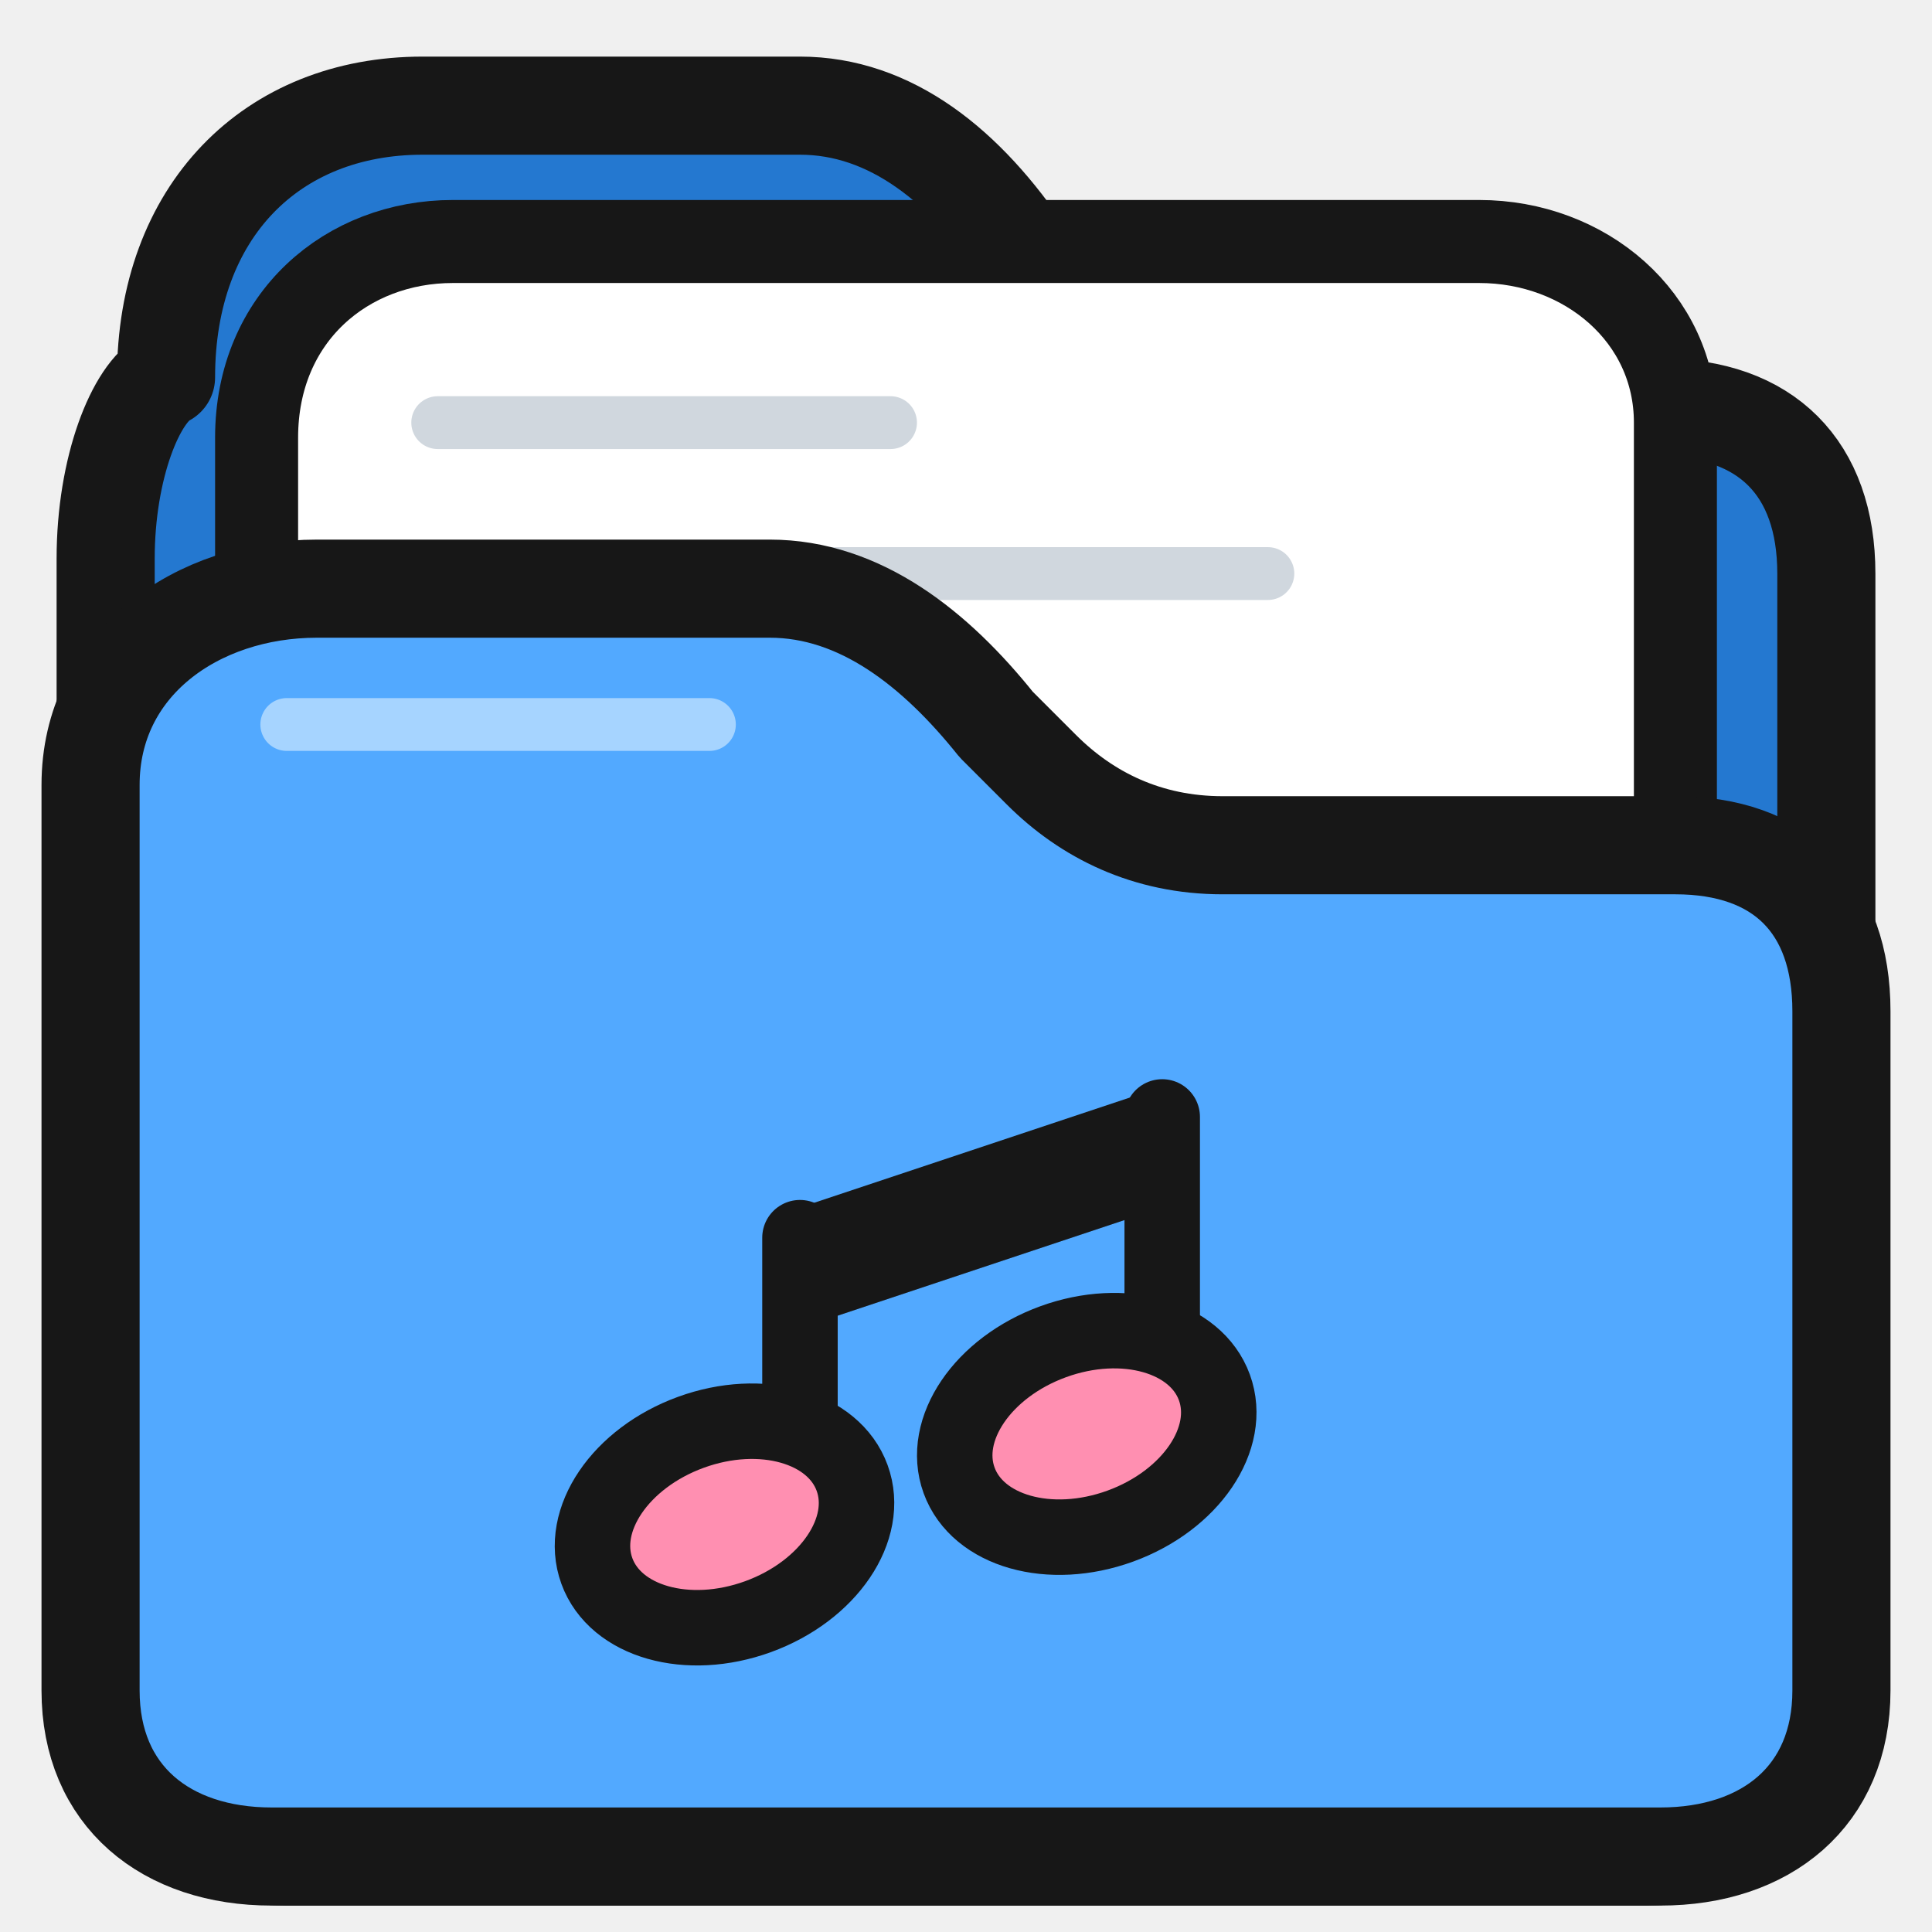
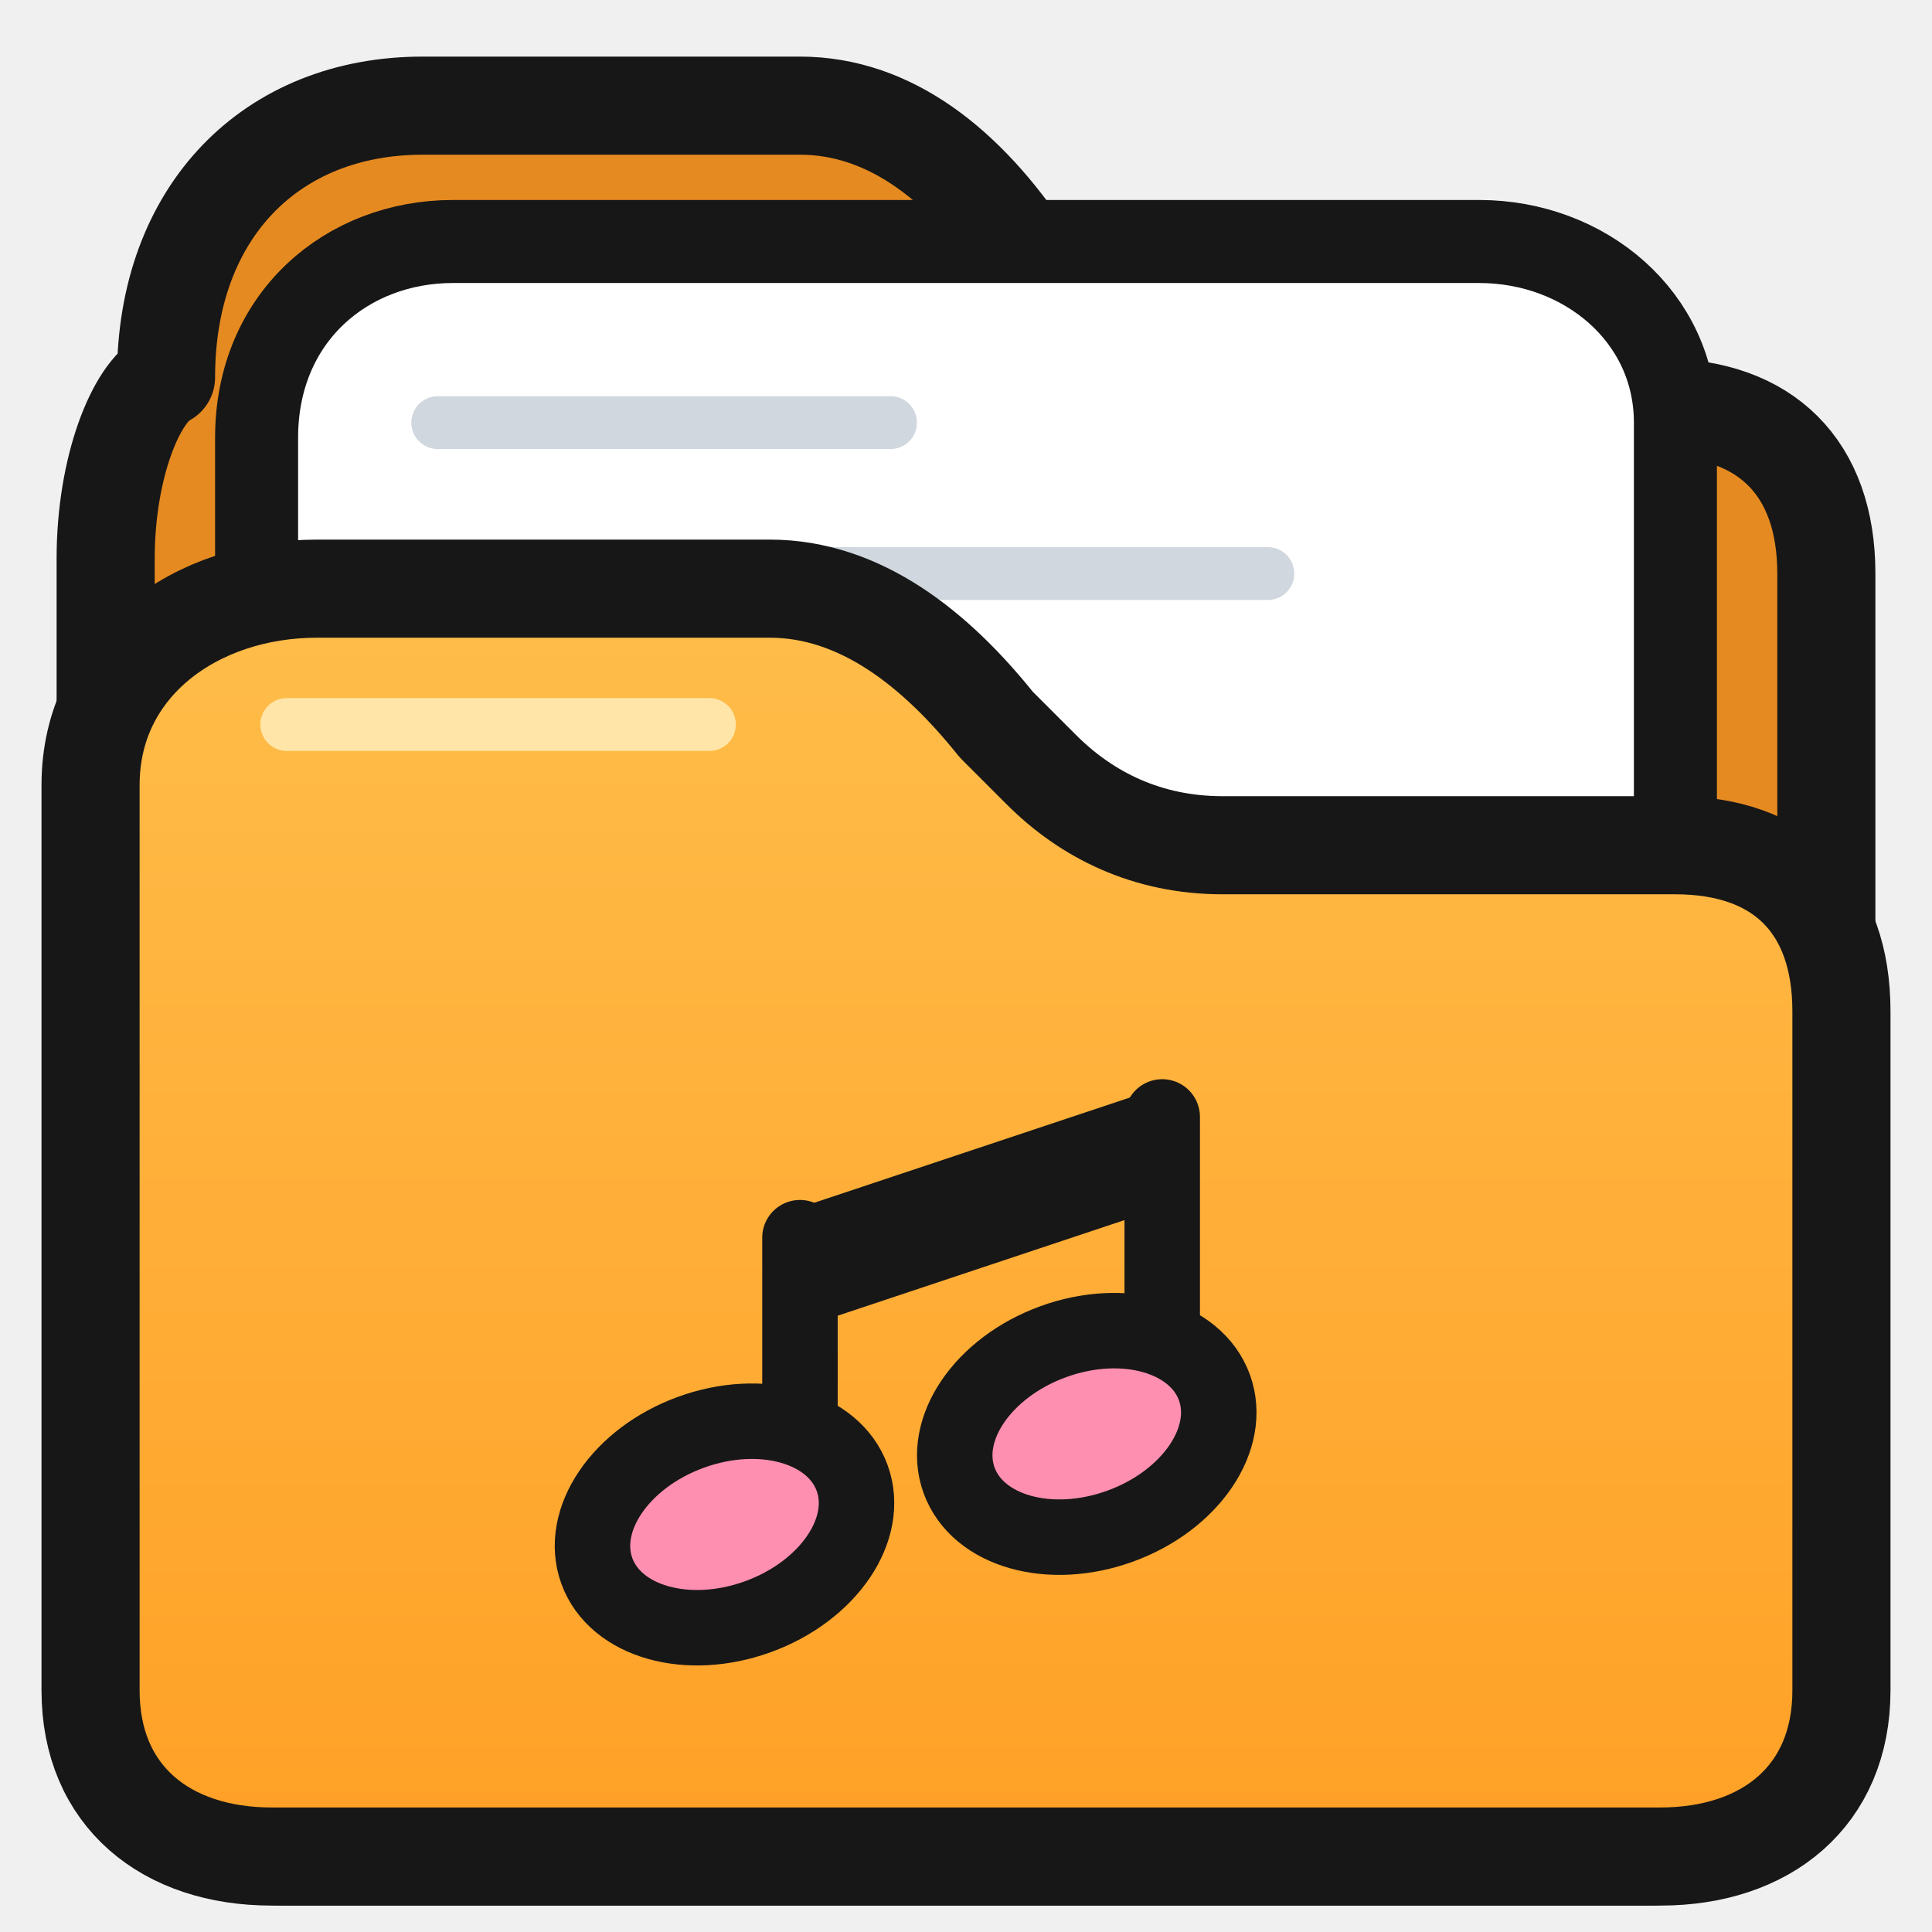
<svg xmlns="http://www.w3.org/2000/svg" viewBox="0 0 256 256" width="256" height="256">
-   <path d="M 22 50            C 22 28, 36 14, 56 14            L 106 14            C 118 14, 128 22, 136 34            L 142 42            C 148 50, 156 54, 166 54            L 220 54            C 234 54, 242 62, 242 76            L 242 222            C 242 236, 232 246, 218 246            L 38 246            C 24 246, 14 236, 14 222            L 14 74            C 14 62, 18 52, 22 50 Z" fill="#2478D0" stroke="#171717" stroke-width="13" stroke-linejoin="round" />
+   <defs>
+     <linearGradient id="folder_flap" x1="0%" y1="0%" x2="0%" y2="100%">
+       <stop offset="0%" stop-color="#FFBD4A" />
+       <stop offset="100%" stop-color="#FFA026" />
+     </linearGradient>
+   </defs>
+   <path d="M 22 50            C 22 28, 36 14, 56 14            L 106 14            C 118 14, 128 22, 136 34            L 142 42            C 148 50, 156 54, 166 54            L 220 54            C 234 54, 242 62, 242 76            L 242 222            C 242 236, 232 246, 218 246            L 38 246            C 24 246, 14 236, 14 222            L 14 74            C 14 62, 18 52, 22 50 Z" fill="#E58A20" stroke="#171717" stroke-width="13" stroke-linejoin="round" />
  <path d="M 34 58            C 34 42, 46 32, 60 32            L 196 32            C 210 32, 222 42, 222 56            L 222 116            L 34 116 Z" fill="#FFFFFF" stroke="#171717" stroke-width="11" stroke-linejoin="round" />
  <path d="M 58 56 L 118 56" stroke="#D0D7DE" stroke-width="7" stroke-linecap="round" />
  <path d="M 58 76 L 168 76" stroke="#D0D7DE" stroke-width="7" stroke-linecap="round" />
-   <path d="M 12 104            C 12 88, 26 78, 42 78            L 102 78            C 114 78, 124 86, 132 96            L 138 102            C 144 108, 152 112, 162 112            L 222 112            C 236 112, 244 120, 244 134            L 244 224            C 244 238, 234 246, 220 246            L 36 246            C 22 246, 12 238, 12 224 Z" fill="#52A9FF" stroke="#171717" stroke-width="13" stroke-linejoin="round" />
-   <path d="M 38 96 L 94 96" stroke="#A6D4FF" stroke-width="7" stroke-linecap="round" />
+   <path d="M 12 104            C 12 88, 26 78, 42 78            L 102 78            C 114 78, 124 86, 132 96            L 138 102            C 144 108, 152 112, 162 112            L 222 112            C 236 112, 244 120, 244 134            L 244 224            C 244 238, 234 246, 220 246            L 36 246            C 22 246, 12 238, 12 224 Z" fill="url(#folder_flap)" stroke="#171717" stroke-width="13" stroke-linejoin="round" />
+   <path d="M 38 96 L 94 96" stroke="#FFE6A8" stroke-width="7" stroke-linecap="round" />
  <g transform="translate(128, 178)">
    <path d="M -22 -18 L 26 -34 L 26 -18 L -22 -2 Z" fill="#171717" />
    <line x1="-22" y1="-14" x2="-22" y2="24" stroke="#171717" stroke-width="10" stroke-linecap="round" />
    <line x1="26" y1="-30" x2="26" y2="12" stroke="#171717" stroke-width="10" stroke-linecap="round" />
    <ellipse cx="-32" cy="24" rx="18" ry="13" transform="rotate(-20 -32 24)" fill="#FF8FB1" stroke="#171717" stroke-width="10" />
    <ellipse cx="16" cy="12" rx="18" ry="13" transform="rotate(-20 16 12)" fill="#FF8FB1" stroke="#171717" stroke-width="10" />
  </g>
</svg>
